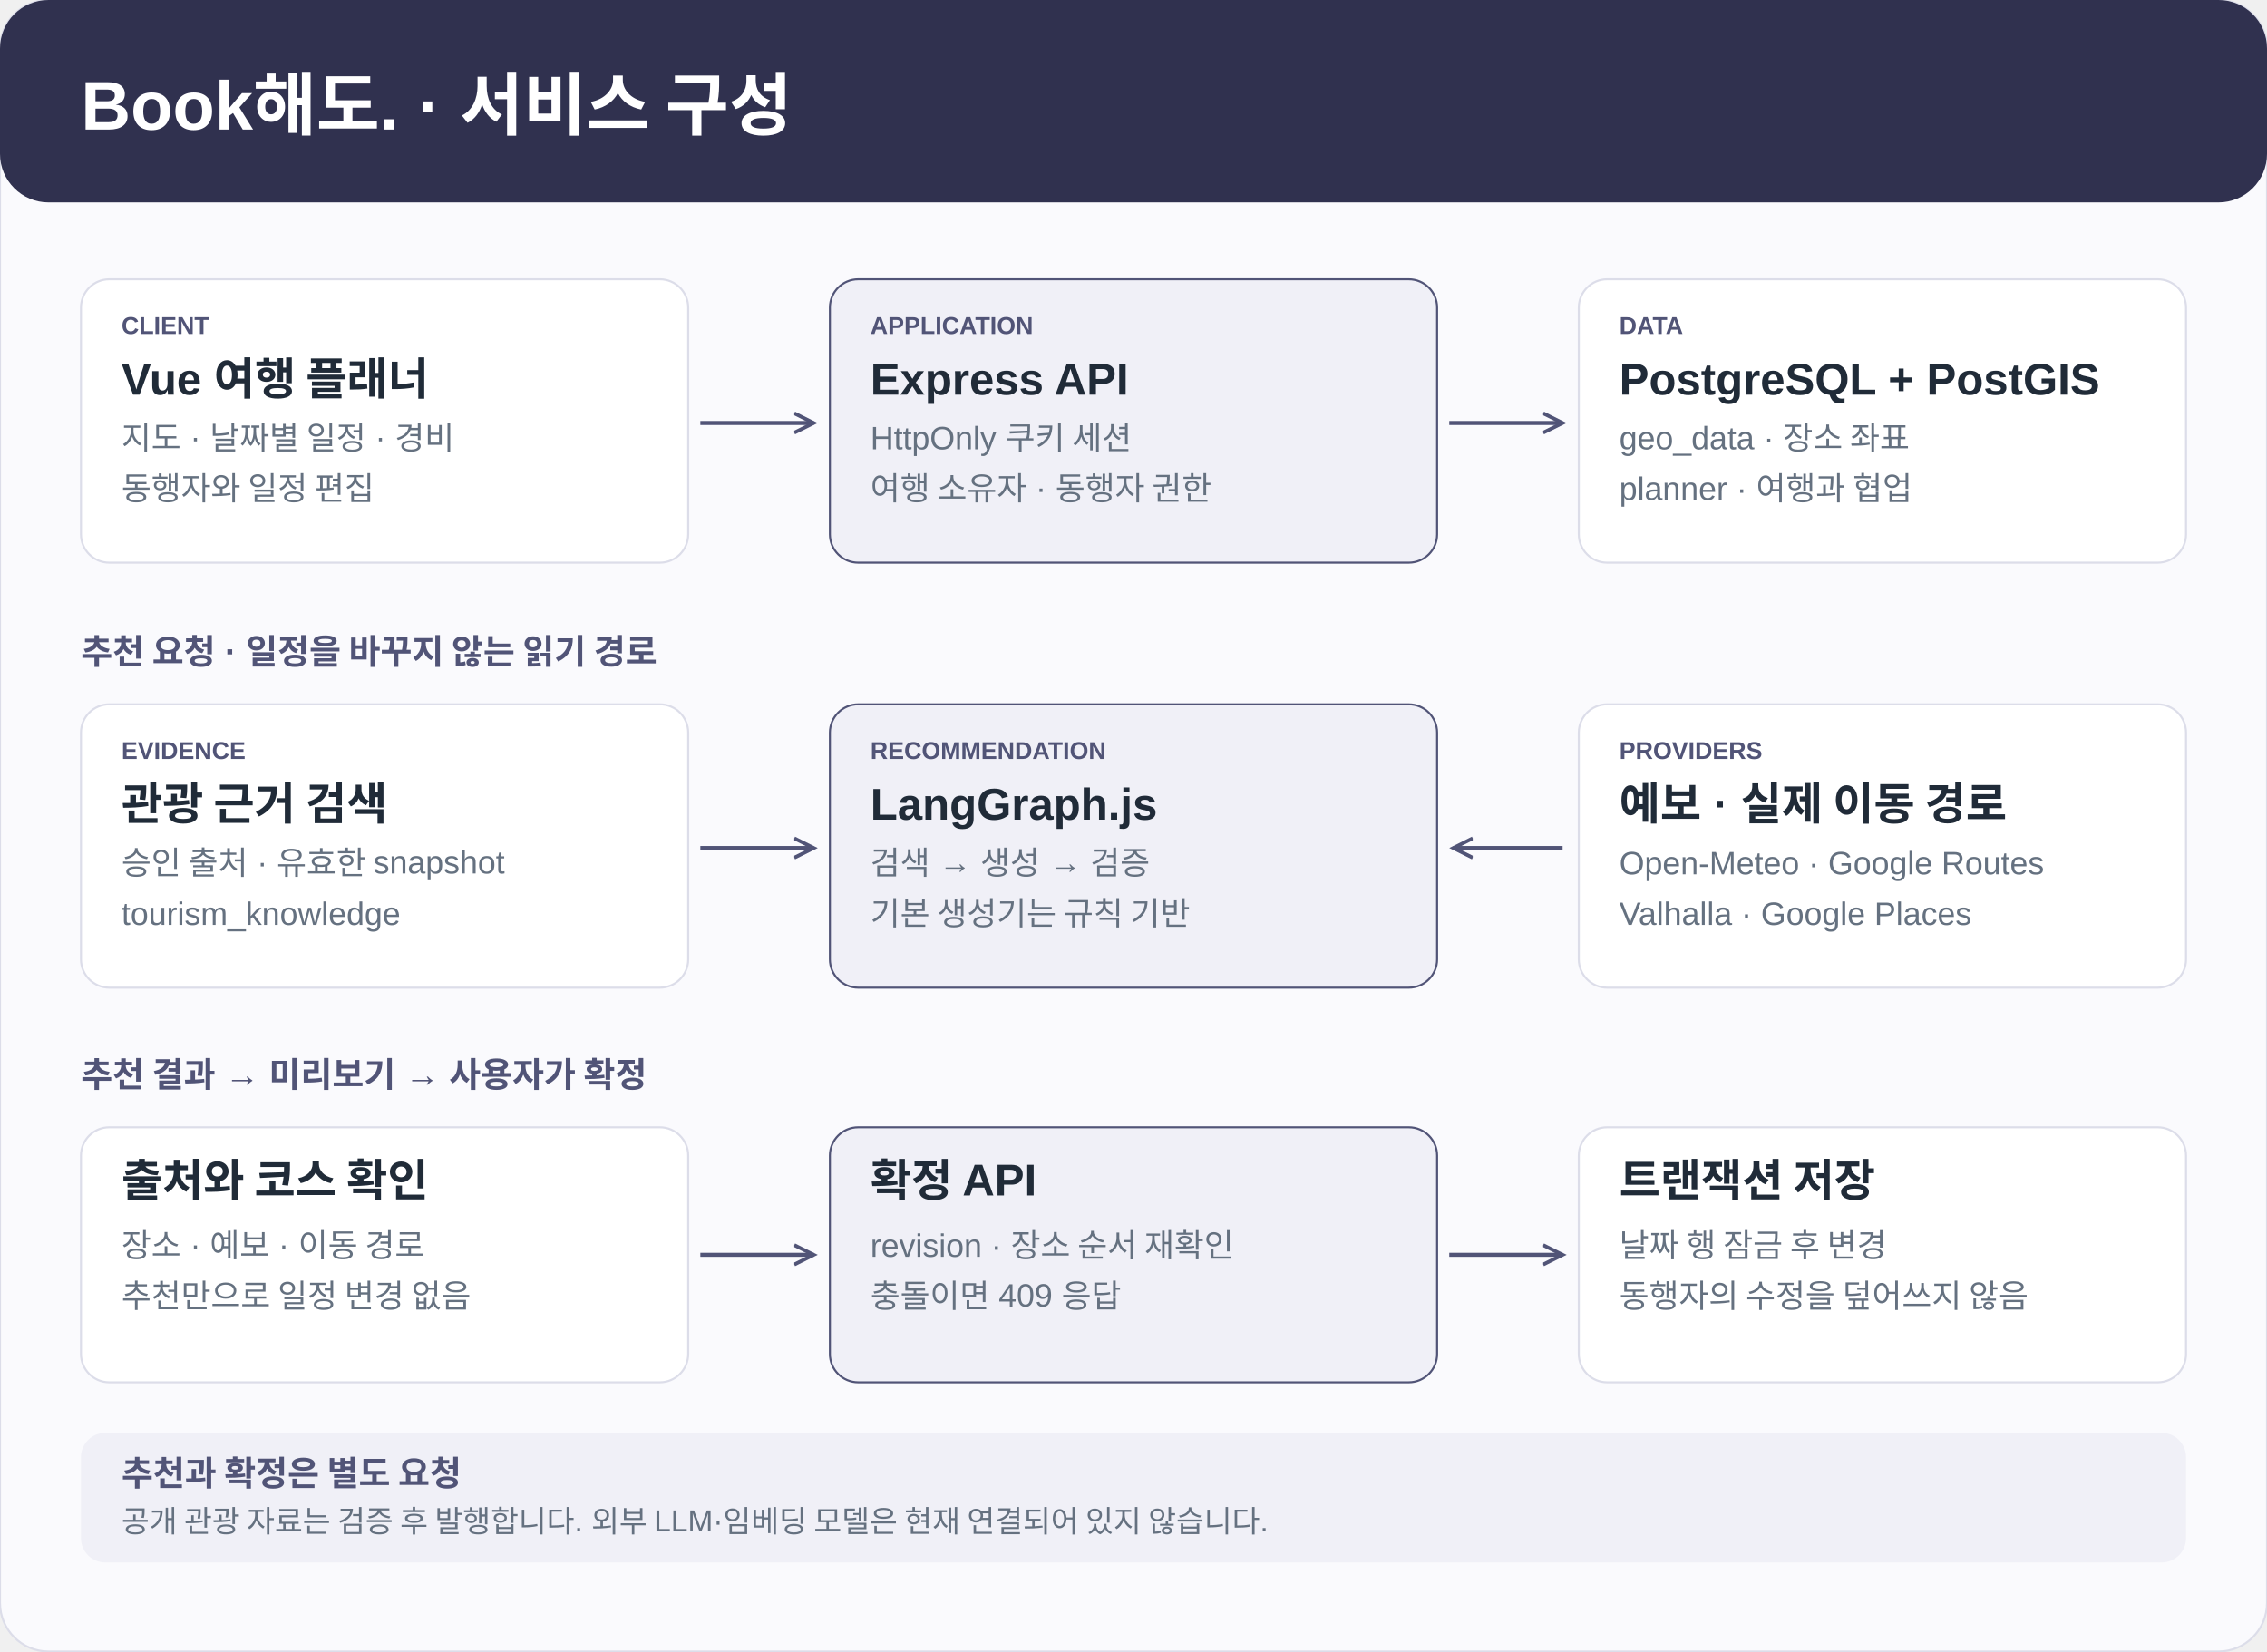
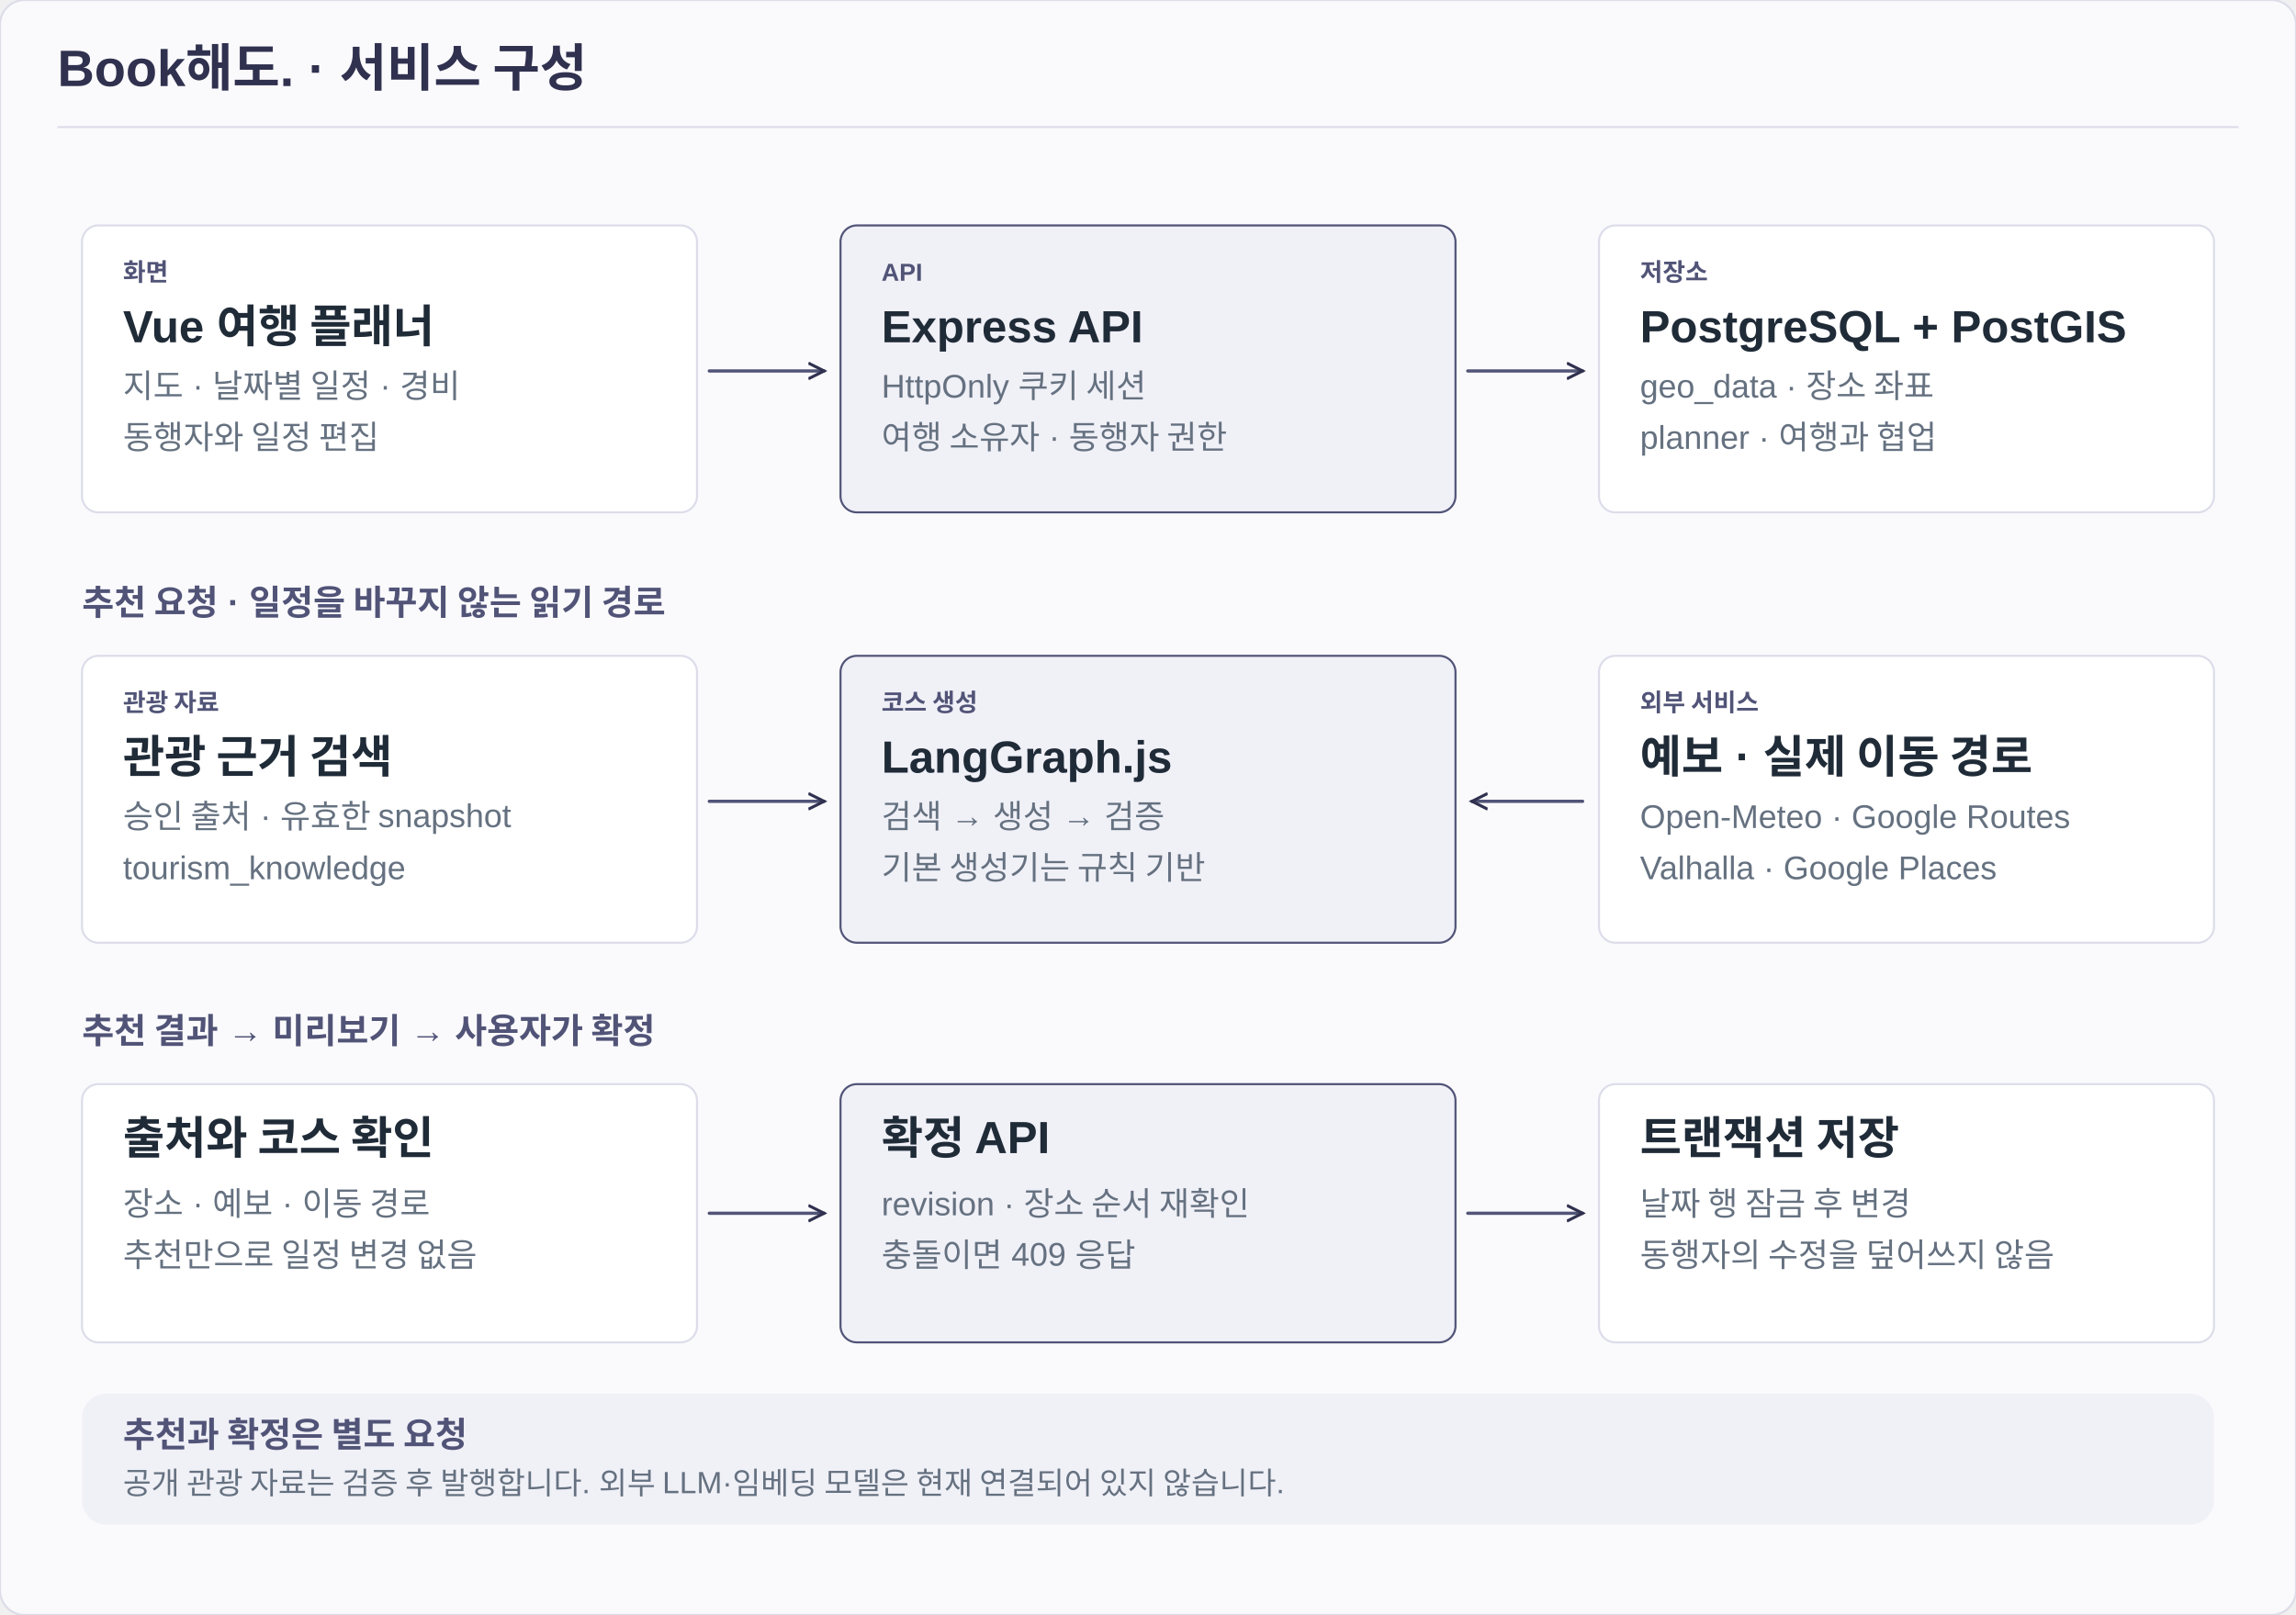
- <svg xmlns="http://www.w3.org/2000/svg" width="1120" height="816" viewBox="0 0 1120 816" role="img" aria-labelledby="title desc" font-family="Segoe UI, Malgun Gothic, Arial, sans-serif">
+ <svg xmlns="http://www.w3.org/2000/svg" width="1120" height="788" viewBox="0 0 1120 788" role="img" aria-labelledby="title desc" font-family="Segoe UI, Malgun Gothic, Arial, sans-serif">
  <defs>
    <marker id="arrow" viewBox="0 0 10 10" refX="8" refY="5" markerWidth="6" markerHeight="6" orient="auto">
-       <path d="M0 1 L8 5 L0 9" fill="none" stroke="#515477" stroke-width="1.5" />
+       <path d="M0 1 L8 5 L0 9" fill="none" stroke="#30314F" stroke-width="1.5" />
    </marker>
  </defs>
-   <rect x="0" y="0" width="1120" height="816" rx="24" fill="#FAFAFD" stroke="#DCDDE9" />
-   <rect x="0" y="0" width="1120" height="100" rx="24" fill="#30314F" stroke="none" />
-   <text x="40" y="64" font-size="34" fill="#FFFFFF" font-weight="650">Book해도. · 서비스 구성</text>
-   <g transform="translate(0 -52)">
-     <rect x="40" y="190" width="300" height="140" rx="14" fill="#FFFFFF" stroke="#DCDDE9" />
-     <text x="60" y="217" font-size="12" fill="#515477" font-weight="650">CLIENT</text>
-     <text x="60" y="247" font-size="22" fill="#202B38" font-weight="650">Vue 여행 플래너</text>
+   <rect x="0" y="0" width="1120" height="788" rx="12" fill="#FAFAFD" stroke="#DCDDE9" />
+   <path d="M28 62 H1092" stroke="#DCDDE9" />
+   <text x="28" y="42" font-size="25" fill="#30314F" font-weight="600">Book해도. · 서비스 구성</text>
+   <g transform="translate(0 -80)">
+     <rect x="40" y="190" width="300" height="140" rx="8" fill="#FFFFFF" stroke="#DCDDE9" />
+     <text x="60" y="217" font-size="12" fill="#515477" font-weight="600">화면</text>
+     <text x="60" y="247" font-size="22" fill="#202B38" font-weight="600">Vue 여행 플래너</text>
    <text x="60" y="274" font-size="16" fill="#657180" font-weight="400">지도 · 날짜별 일정 · 경비</text>
    <text x="60" y="299" font-size="16" fill="#657180" font-weight="400">동행자와 일정 편집</text>
-     <rect x="410" y="190" width="300" height="140" rx="14" fill="#F0F0F7" stroke="#515477" />
-     <text x="430" y="217" font-size="12" fill="#515477" font-weight="650">APPLICATION</text>
-     <text x="430" y="247" font-size="22" fill="#202B38" font-weight="650">Express API</text>
+     <rect x="410" y="190" width="300" height="140" rx="8" fill="#F0F0F7" stroke="#515477" />
+     <text x="430" y="217" font-size="12" fill="#515477" font-weight="600">API</text>
+     <text x="430" y="247" font-size="22" fill="#202B38" font-weight="600">Express API</text>
    <text x="430" y="274" font-size="16" fill="#657180" font-weight="400">HttpOnly 쿠키 세션</text>
    <text x="430" y="299" font-size="16" fill="#657180" font-weight="400">여행 소유자 · 동행자 권한</text>
-     <rect x="780" y="190" width="300" height="140" rx="14" fill="#FFFFFF" stroke="#DCDDE9" />
-     <text x="800" y="217" font-size="12" fill="#515477" font-weight="650">DATA</text>
-     <text x="800" y="247" font-size="22" fill="#202B38" font-weight="650">PostgreSQL + PostGIS</text>
+     <rect x="780" y="190" width="300" height="140" rx="8" fill="#FFFFFF" stroke="#DCDDE9" />
+     <text x="800" y="217" font-size="12" fill="#515477" font-weight="600">저장소</text>
+     <text x="800" y="247" font-size="22" fill="#202B38" font-weight="600">PostgreSQL + PostGIS</text>
    <text x="800" y="274" font-size="16" fill="#657180" font-weight="400">geo_data · 장소 좌표</text>
    <text x="800" y="299" font-size="16" fill="#657180" font-weight="400">planner · 여행과 협업</text>
-     <path d="M346 261 L402 261" fill="none" stroke="#515477" stroke-width="2" marker-end="url(#arrow)" />
-     <path d="M716 261 L772 261" fill="none" stroke="#515477" stroke-width="2" marker-end="url(#arrow)" />
-     <text x="40" y="380" font-size="17" fill="#515477" font-weight="650">추천 요청 · 일정을 바꾸지 않는 읽기 경로</text>
-     <rect x="40" y="400" width="300" height="140" rx="14" fill="#FFFFFF" stroke="#DCDDE9" />
-     <text x="60" y="427" font-size="12" fill="#515477" font-weight="650">EVIDENCE</text>
-     <text x="60" y="457" font-size="22" fill="#202B38" font-weight="650">관광 근거 검색</text>
+     <path d="M346 261 L402 261" fill="none" stroke="#515477" stroke-width="1.6" stroke-linecap="round" stroke-linejoin="round" marker-end="url(#arrow)" />
+     <path d="M716 261 L772 261" fill="none" stroke="#515477" stroke-width="1.6" stroke-linecap="round" stroke-linejoin="round" marker-end="url(#arrow)" />
+     <text x="40" y="380" font-size="17" fill="#515477" font-weight="600">추천 요청 · 일정을 바꾸지 않는 읽기 경로</text>
+     <rect x="40" y="400" width="300" height="140" rx="8" fill="#FFFFFF" stroke="#DCDDE9" />
+     <text x="60" y="427" font-size="12" fill="#515477" font-weight="600">관광 자료</text>
+     <text x="60" y="457" font-size="22" fill="#202B38" font-weight="600">관광 근거 검색</text>
    <text x="60" y="484" font-size="16" fill="#657180" font-weight="400">승인 출처 · 유효한 snapshot</text>
    <text x="60" y="509" font-size="16" fill="#657180" font-weight="400">tourism_knowledge</text>
-     <rect x="410" y="400" width="300" height="140" rx="14" fill="#F0F0F7" stroke="#515477" />
-     <text x="430" y="427" font-size="12" fill="#515477" font-weight="650">RECOMMENDATION</text>
-     <text x="430" y="457" font-size="22" fill="#202B38" font-weight="650">LangGraph.js</text>
+     <rect x="410" y="400" width="300" height="140" rx="8" fill="#F0F0F7" stroke="#515477" />
+     <text x="430" y="427" font-size="12" fill="#515477" font-weight="600">코스 생성</text>
+     <text x="430" y="457" font-size="22" fill="#202B38" font-weight="600">LangGraph.js</text>
    <text x="430" y="484" font-size="16" fill="#657180" font-weight="400">검색 → 생성 → 검증</text>
    <text x="430" y="509" font-size="16" fill="#657180" font-weight="400">기본 생성기는 규칙 기반</text>
-     <rect x="780" y="400" width="300" height="140" rx="14" fill="#FFFFFF" stroke="#DCDDE9" />
-     <text x="800" y="427" font-size="12" fill="#515477" font-weight="650">PROVIDERS</text>
-     <text x="800" y="457" font-size="22" fill="#202B38" font-weight="650">예보 · 실제 이동 경로</text>
+     <rect x="780" y="400" width="300" height="140" rx="8" fill="#FFFFFF" stroke="#DCDDE9" />
+     <text x="800" y="427" font-size="12" fill="#515477" font-weight="600">외부 서비스</text>
+     <text x="800" y="457" font-size="22" fill="#202B38" font-weight="600">예보 · 실제 이동 경로</text>
    <text x="800" y="484" font-size="16" fill="#657180" font-weight="400">Open-Meteo · Google Routes</text>
    <text x="800" y="509" font-size="16" fill="#657180" font-weight="400">Valhalla · Google Places</text>
-     <path d="M346 471 L402 471" fill="none" stroke="#515477" stroke-width="2" marker-end="url(#arrow)" />
-     <path d="M772 471 L718 471" fill="none" stroke="#515477" stroke-width="2" marker-end="url(#arrow)" />
-     <text x="40" y="589" font-size="17" fill="#515477" font-weight="650">추천 결과 → 미리보기 → 사용자가 확정</text>
-     <rect x="40" y="609" width="300" height="126" rx="14" fill="#FFFFFF" stroke="#DCDDE9" />
-     <text x="60" y="643" font-size="22" fill="#202B38" font-weight="650">출처와 코스 확인</text>
+     <path d="M346 471 L402 471" fill="none" stroke="#515477" stroke-width="1.6" stroke-linecap="round" stroke-linejoin="round" marker-end="url(#arrow)" />
+     <path d="M772 471 L718 471" fill="none" stroke="#515477" stroke-width="1.6" stroke-linecap="round" stroke-linejoin="round" marker-end="url(#arrow)" />
+     <text x="40" y="589" font-size="17" fill="#515477" font-weight="600">추천 결과 → 미리보기 → 사용자가 확정</text>
+     <rect x="40" y="609" width="300" height="126" rx="8" fill="#FFFFFF" stroke="#DCDDE9" />
+     <text x="60" y="643" font-size="22" fill="#202B38" font-weight="600">출처와 코스 확인</text>
    <text x="60" y="673" font-size="16" fill="#657180" font-weight="400">장소 · 예보 · 이동 경로</text>
    <text x="60" y="698" font-size="16" fill="#657180" font-weight="400">추천만으로 일정 변경 없음</text>
-     <rect x="410" y="609" width="300" height="126" rx="14" fill="#F0F0F7" stroke="#515477" />
-     <text x="430" y="643" font-size="22" fill="#202B38" font-weight="650">확정 API</text>
+     <rect x="410" y="609" width="300" height="126" rx="8" fill="#F0F0F7" stroke="#515477" />
+     <text x="430" y="643" font-size="22" fill="#202B38" font-weight="600">확정 API</text>
    <text x="430" y="673" font-size="16" fill="#657180" font-weight="400">revision · 장소 순서 재확인</text>
    <text x="430" y="698" font-size="16" fill="#657180" font-weight="400">충돌이면 409 응답</text>
-     <rect x="780" y="609" width="300" height="126" rx="14" fill="#FFFFFF" stroke="#DCDDE9" />
-     <text x="800" y="643" font-size="22" fill="#202B38" font-weight="650">트랜잭션 저장</text>
+     <rect x="780" y="609" width="300" height="126" rx="8" fill="#FFFFFF" stroke="#DCDDE9" />
+     <text x="800" y="643" font-size="22" fill="#202B38" font-weight="600">트랜잭션 저장</text>
    <text x="800" y="673" font-size="16" fill="#657180" font-weight="400">날짜 행 잠금 후 변경</text>
    <text x="800" y="698" font-size="16" fill="#657180" font-weight="400">동행자의 수정을 덮어쓰지 않음</text>
-     <path d="M346 672 L402 672" fill="none" stroke="#515477" stroke-width="2" marker-end="url(#arrow)" />
-     <path d="M716 672 L772 672" fill="none" stroke="#515477" stroke-width="2" marker-end="url(#arrow)" />
+     <path d="M346 672 L402 672" fill="none" stroke="#515477" stroke-width="1.6" stroke-linecap="round" stroke-linejoin="round" marker-end="url(#arrow)" />
+     <path d="M716 672 L772 672" fill="none" stroke="#515477" stroke-width="1.6" stroke-linecap="round" stroke-linejoin="round" marker-end="url(#arrow)" />
    <rect x="40" y="760" width="1040" height="64" rx="12" fill="#F0F0F7" stroke="none" />
-     <text x="60" y="786" font-size="17" fill="#515477" font-weight="650">추천과 확정은 별도 요청</text>
+     <text x="60" y="786" font-size="17" fill="#515477" font-weight="600">추천과 확정은 별도 요청</text>
    <text x="60" y="809" font-size="15" fill="#657180" font-weight="400">공개 관광 자료는 검증 후 발행합니다. 외부 LLM·임베딩 모델은 현재 연결되어 있지 않습니다.</text>
  </g>
</svg>
